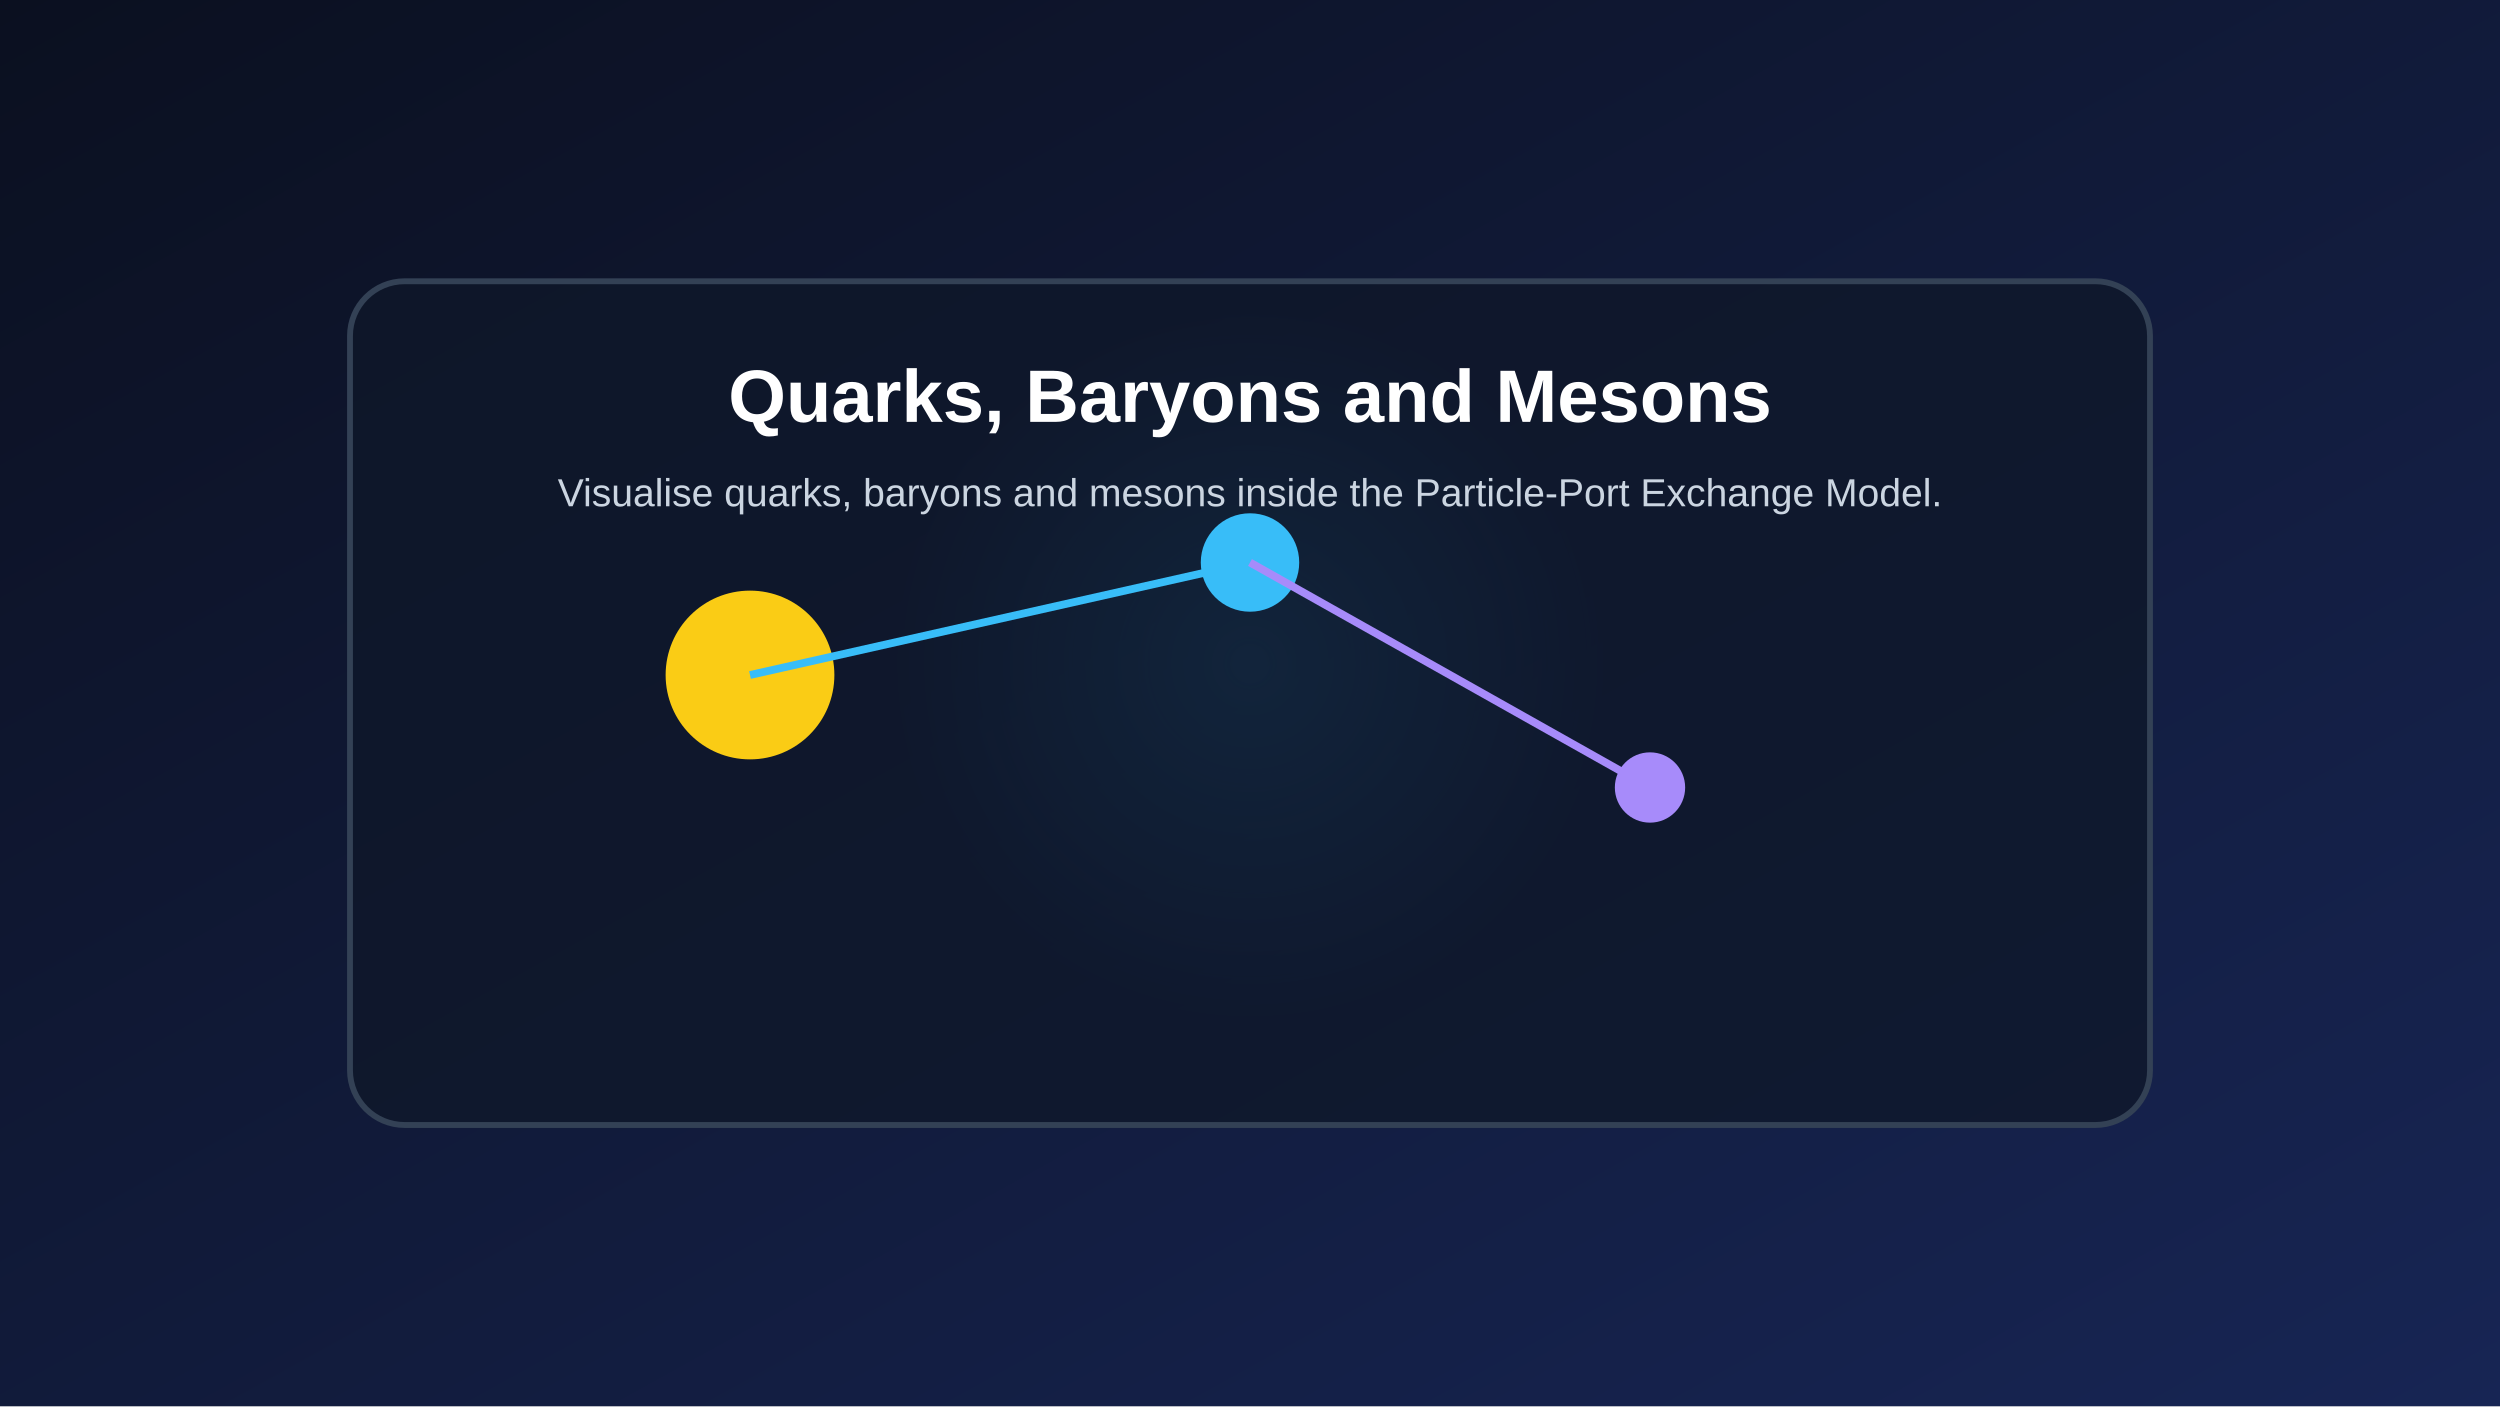
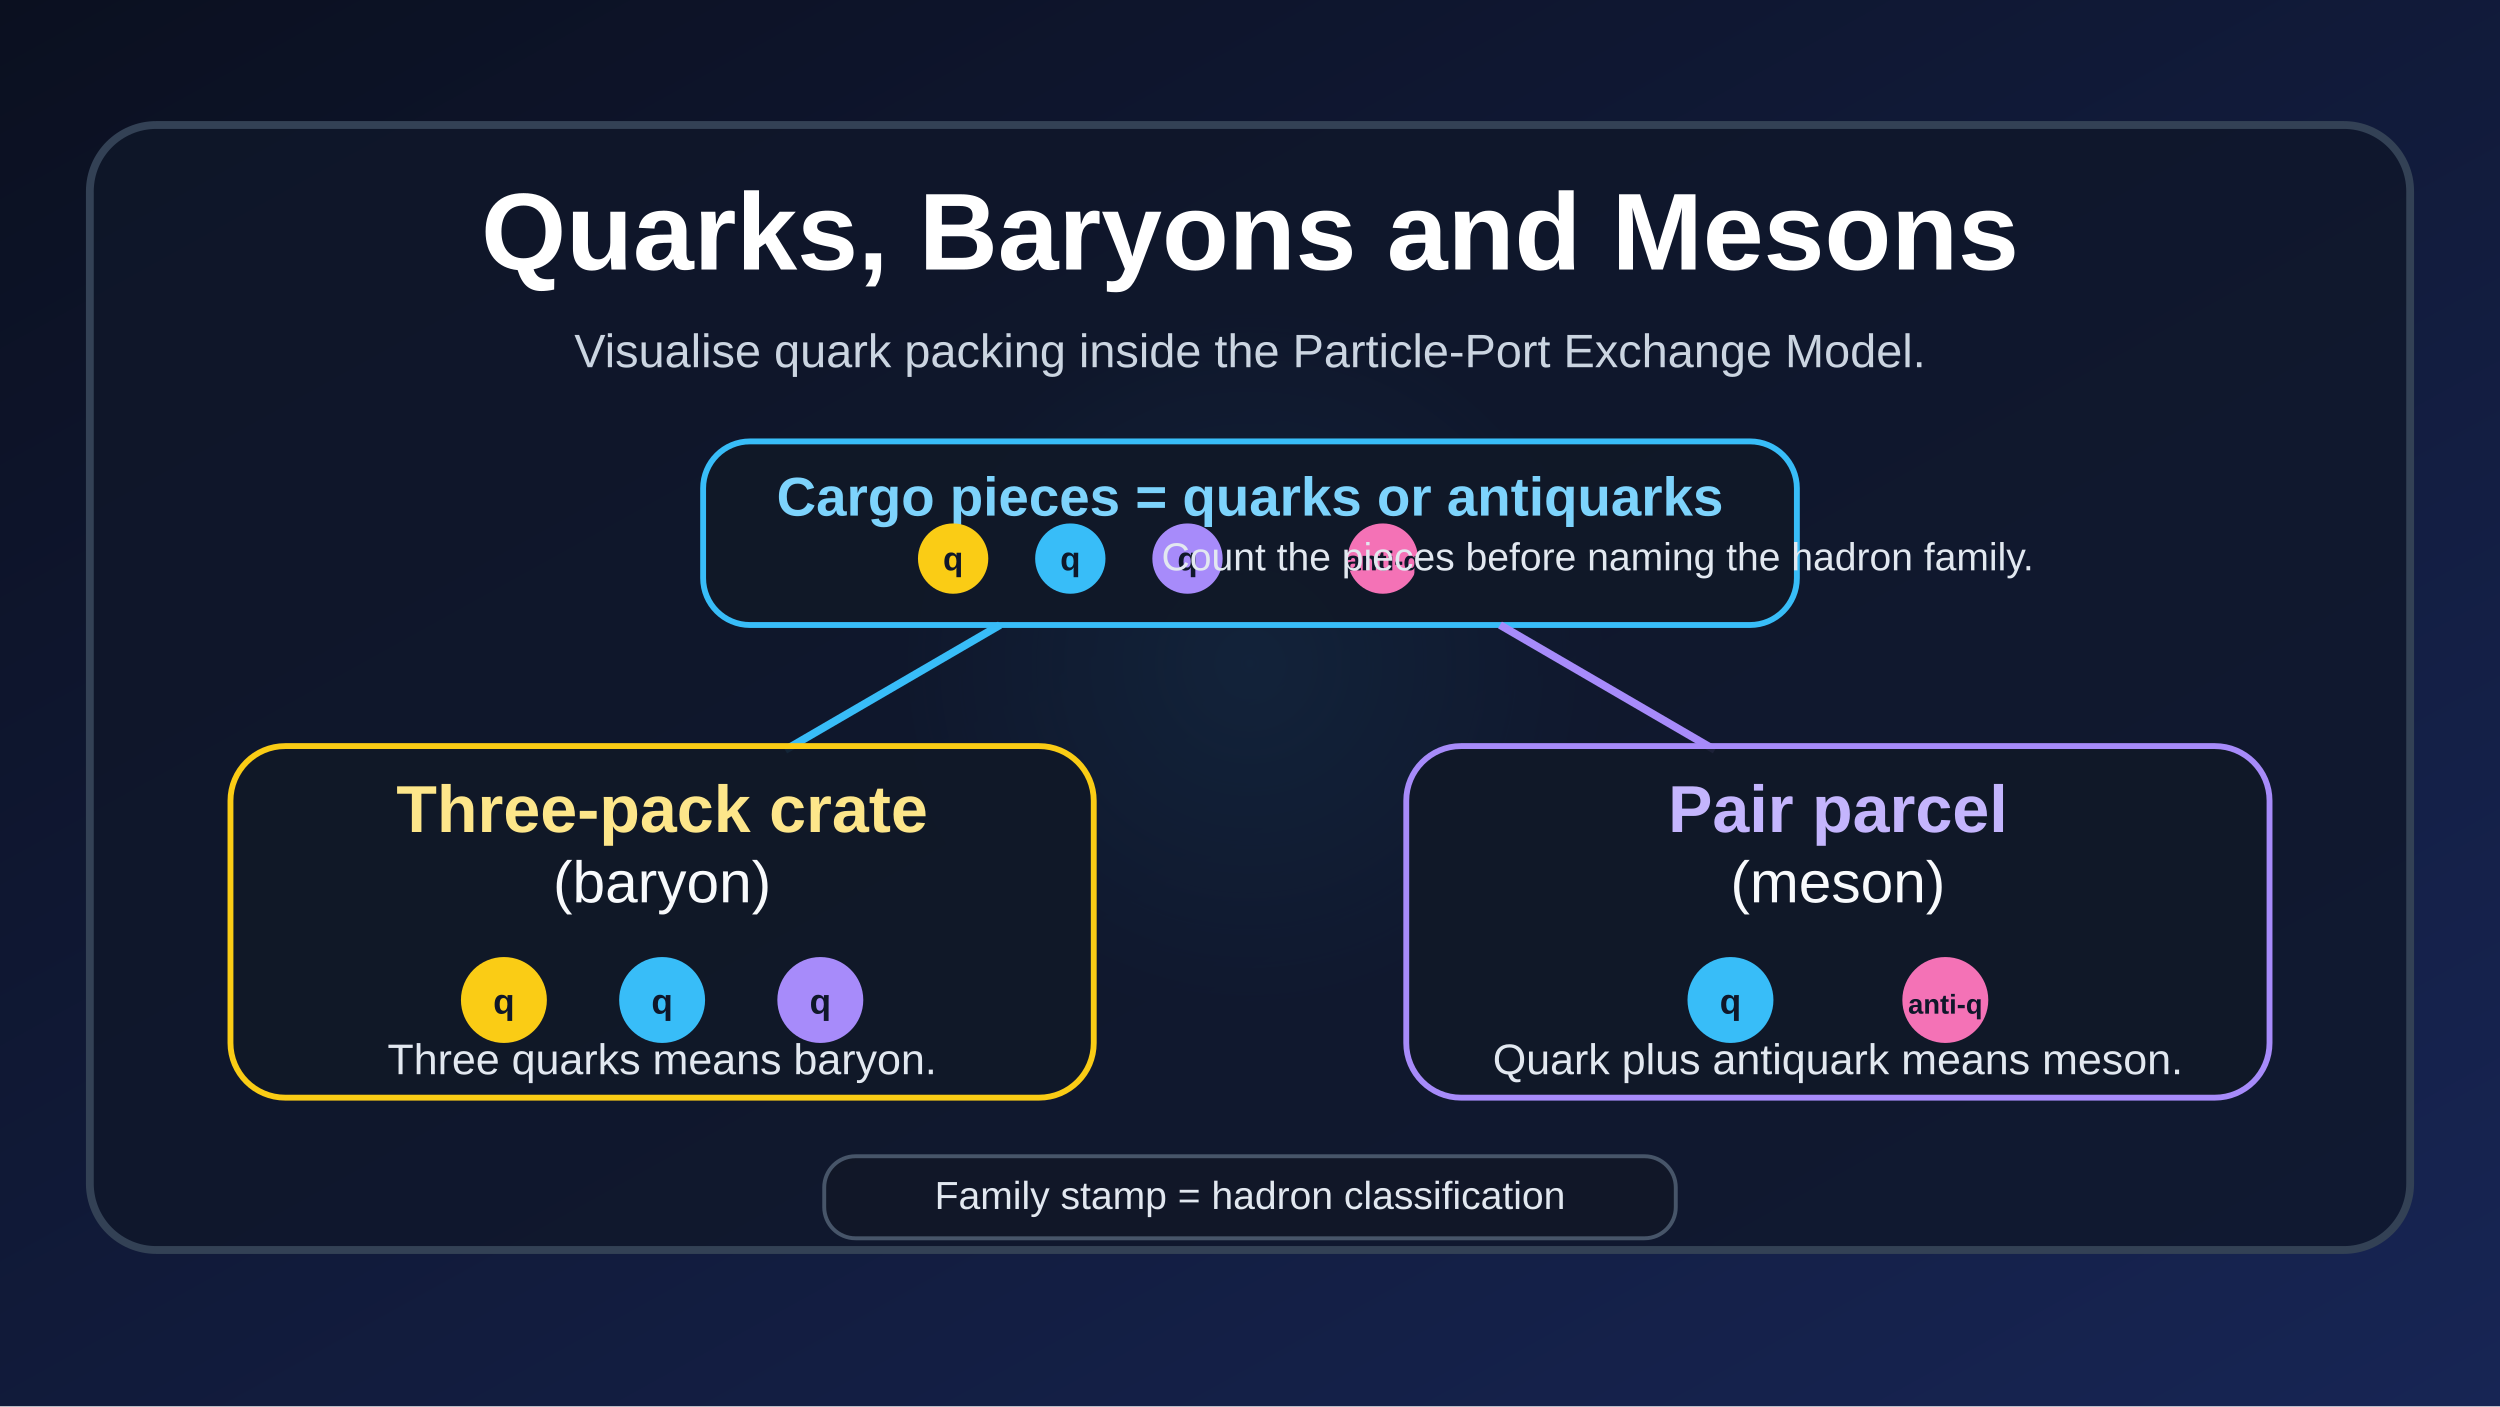
<svg xmlns="http://www.w3.org/2000/svg" width="1280" height="720" viewBox="0 0 1280 720">
  <defs>
    <linearGradient id="bg" x1="0" x2="1" y1="0" y2="1">
      <stop offset="0%" stop-color="#0b1020" />
      <stop offset="100%" stop-color="#172554" />
    </linearGradient>
    <radialGradient id="glow" cx="50%" cy="45%" r="45%">
      <stop offset="0%" stop-color="#38bdf8" stop-opacity="0.35" />
      <stop offset="100%" stop-color="#38bdf8" stop-opacity="0" />
    </radialGradient>
  </defs>
  <rect width="100%" height="100%" fill="url(#bg)" />
-   <circle cx="640.0" cy="360.0" r="201.6" fill="url(#glow)" />
-   <rect x="179.2" y="144.0" width="921.6" height="432.0" rx="28" fill="#0f172a" fill-opacity="0.78" stroke="#334155" stroke-width="3" />
-   <circle cx="384.0" cy="345.6" r="43.2" fill="#facc15" />
-   <circle cx="640.0" cy="288.0" r="25.2" fill="#38bdf8" />
-   <circle cx="844.8" cy="403.2" r="18.0" fill="#a78bfa" />
-   <line x1="384.0" y1="345.6" x2="640.0" y2="288.0" stroke="#38bdf8" stroke-width="4" />
-   <line x1="640.0" y1="288.0" x2="844.8" y2="403.2" stroke="#a78bfa" stroke-width="4" />
-   <text x="640.0" y="216.0" fill="white" text-anchor="middle" font-size="38" font-family="Arial" font-weight="bold">Quarks, Baryons and Mesons</text>
-   <text x="640.0" y="259.2" fill="#cbd5e1" text-anchor="middle" font-size="20" font-family="Arial">Visualise quarks, baryons and mesons inside the Particle-Port Exchange Model.</text>
+   <circle cx="640" cy="360" r="202" fill="url(#glow)" />
+   <rect x="46" y="64" width="1188" height="576" rx="34" fill="#0f172a" fill-opacity="0.8" stroke="#334155" stroke-width="4" />
+   <text x="640" y="138" fill="white" text-anchor="middle" font-size="56" font-family="Arial" font-weight="bold">Quarks, Baryons and Mesons</text>
+   <text x="640" y="188" fill="#cbd5e1" text-anchor="middle" font-size="24" font-family="Arial">Visualise quark packing inside the Particle-Port Exchange Model.</text>
+   <rect x="360" y="226" width="560" height="94" rx="24" fill="#111827" fill-opacity="0.92" stroke="#38bdf8" stroke-width="3" />
+   <text x="640" y="264" fill="#7dd3fc" text-anchor="middle" font-size="28" font-family="Arial" font-weight="bold">Cargo pieces = quarks or antiquarks</text>
+   <circle cx="488" cy="286" r="18" fill="#facc15" />
+   <circle cx="548" cy="286" r="18" fill="#38bdf8" />
+   <circle cx="608" cy="286" r="18" fill="#a78bfa" />
+   <circle cx="708" cy="286" r="18" fill="#f472b6" />
+   <text x="488" y="292" fill="#0f172a" text-anchor="middle" font-size="17" font-family="Arial" font-weight="bold">q</text>
+   <text x="548" y="292" fill="#0f172a" text-anchor="middle" font-size="17" font-family="Arial" font-weight="bold">q</text>
+   <text x="608" y="292" fill="#0f172a" text-anchor="middle" font-size="17" font-family="Arial" font-weight="bold">q</text>
+   <text x="708" y="292" fill="#0f172a" text-anchor="middle" font-size="14" font-family="Arial" font-weight="bold">anti-q</text>
+   <text x="818" y="292" fill="#e2e8f0" text-anchor="middle" font-size="20" font-family="Arial">Count the pieces before naming the hadron family.</text>
+   <line x1="512" y1="320" x2="402" y2="384" stroke="#38bdf8" stroke-width="4" />
+   <line x1="768" y1="320" x2="878" y2="384" stroke="#a78bfa" stroke-width="4" />
+   <rect x="118" y="382" width="442" height="180" rx="28" fill="#111827" fill-opacity="0.92" stroke="#facc15" stroke-width="3" />
+   <text x="339" y="426" fill="#fde68a" text-anchor="middle" font-size="34" font-family="Arial" font-weight="bold">Three-pack crate</text>
+   <text x="339" y="462" fill="#f8fafc" text-anchor="middle" font-size="30" font-family="Arial">(baryon)</text>
+   <circle cx="258" cy="512" r="22" fill="#facc15" />
+   <circle cx="339" cy="512" r="22" fill="#38bdf8" />
+   <circle cx="420" cy="512" r="22" fill="#a78bfa" />
+   <text x="258" y="519" fill="#0f172a" text-anchor="middle" font-size="18" font-family="Arial" font-weight="bold">q</text>
+   <text x="339" y="519" fill="#0f172a" text-anchor="middle" font-size="18" font-family="Arial" font-weight="bold">q</text>
+   <text x="420" y="519" fill="#0f172a" text-anchor="middle" font-size="18" font-family="Arial" font-weight="bold">q</text>
+   <text x="339" y="550" fill="#e2e8f0" text-anchor="middle" font-size="22" font-family="Arial">Three quarks means baryon.</text>
+   <rect x="720" y="382" width="442" height="180" rx="28" fill="#111827" fill-opacity="0.92" stroke="#a78bfa" stroke-width="3" />
+   <text x="941" y="426" fill="#c4b5fd" text-anchor="middle" font-size="34" font-family="Arial" font-weight="bold">Pair parcel</text>
+   <text x="941" y="462" fill="#f8fafc" text-anchor="middle" font-size="30" font-family="Arial">(meson)</text>
+   <circle cx="886" cy="512" r="22" fill="#38bdf8" />
+   <circle cx="996" cy="512" r="22" fill="#f472b6" />
+   <text x="886" y="519" fill="#0f172a" text-anchor="middle" font-size="18" font-family="Arial" font-weight="bold">q</text>
+   <text x="996" y="519" fill="#0f172a" text-anchor="middle" font-size="14" font-family="Arial" font-weight="bold">anti-q</text>
+   <text x="941" y="550" fill="#e2e8f0" text-anchor="middle" font-size="22" font-family="Arial">Quark plus antiquark means meson.</text>
+   <rect x="422" y="592" width="436" height="42" rx="16" fill="#111827" fill-opacity="0.9" stroke="#475569" stroke-width="2" />
+   <text x="640" y="619" fill="#e2e8f0" text-anchor="middle" font-size="20" font-family="Arial">Family stamp = hadron classification</text>
</svg>
